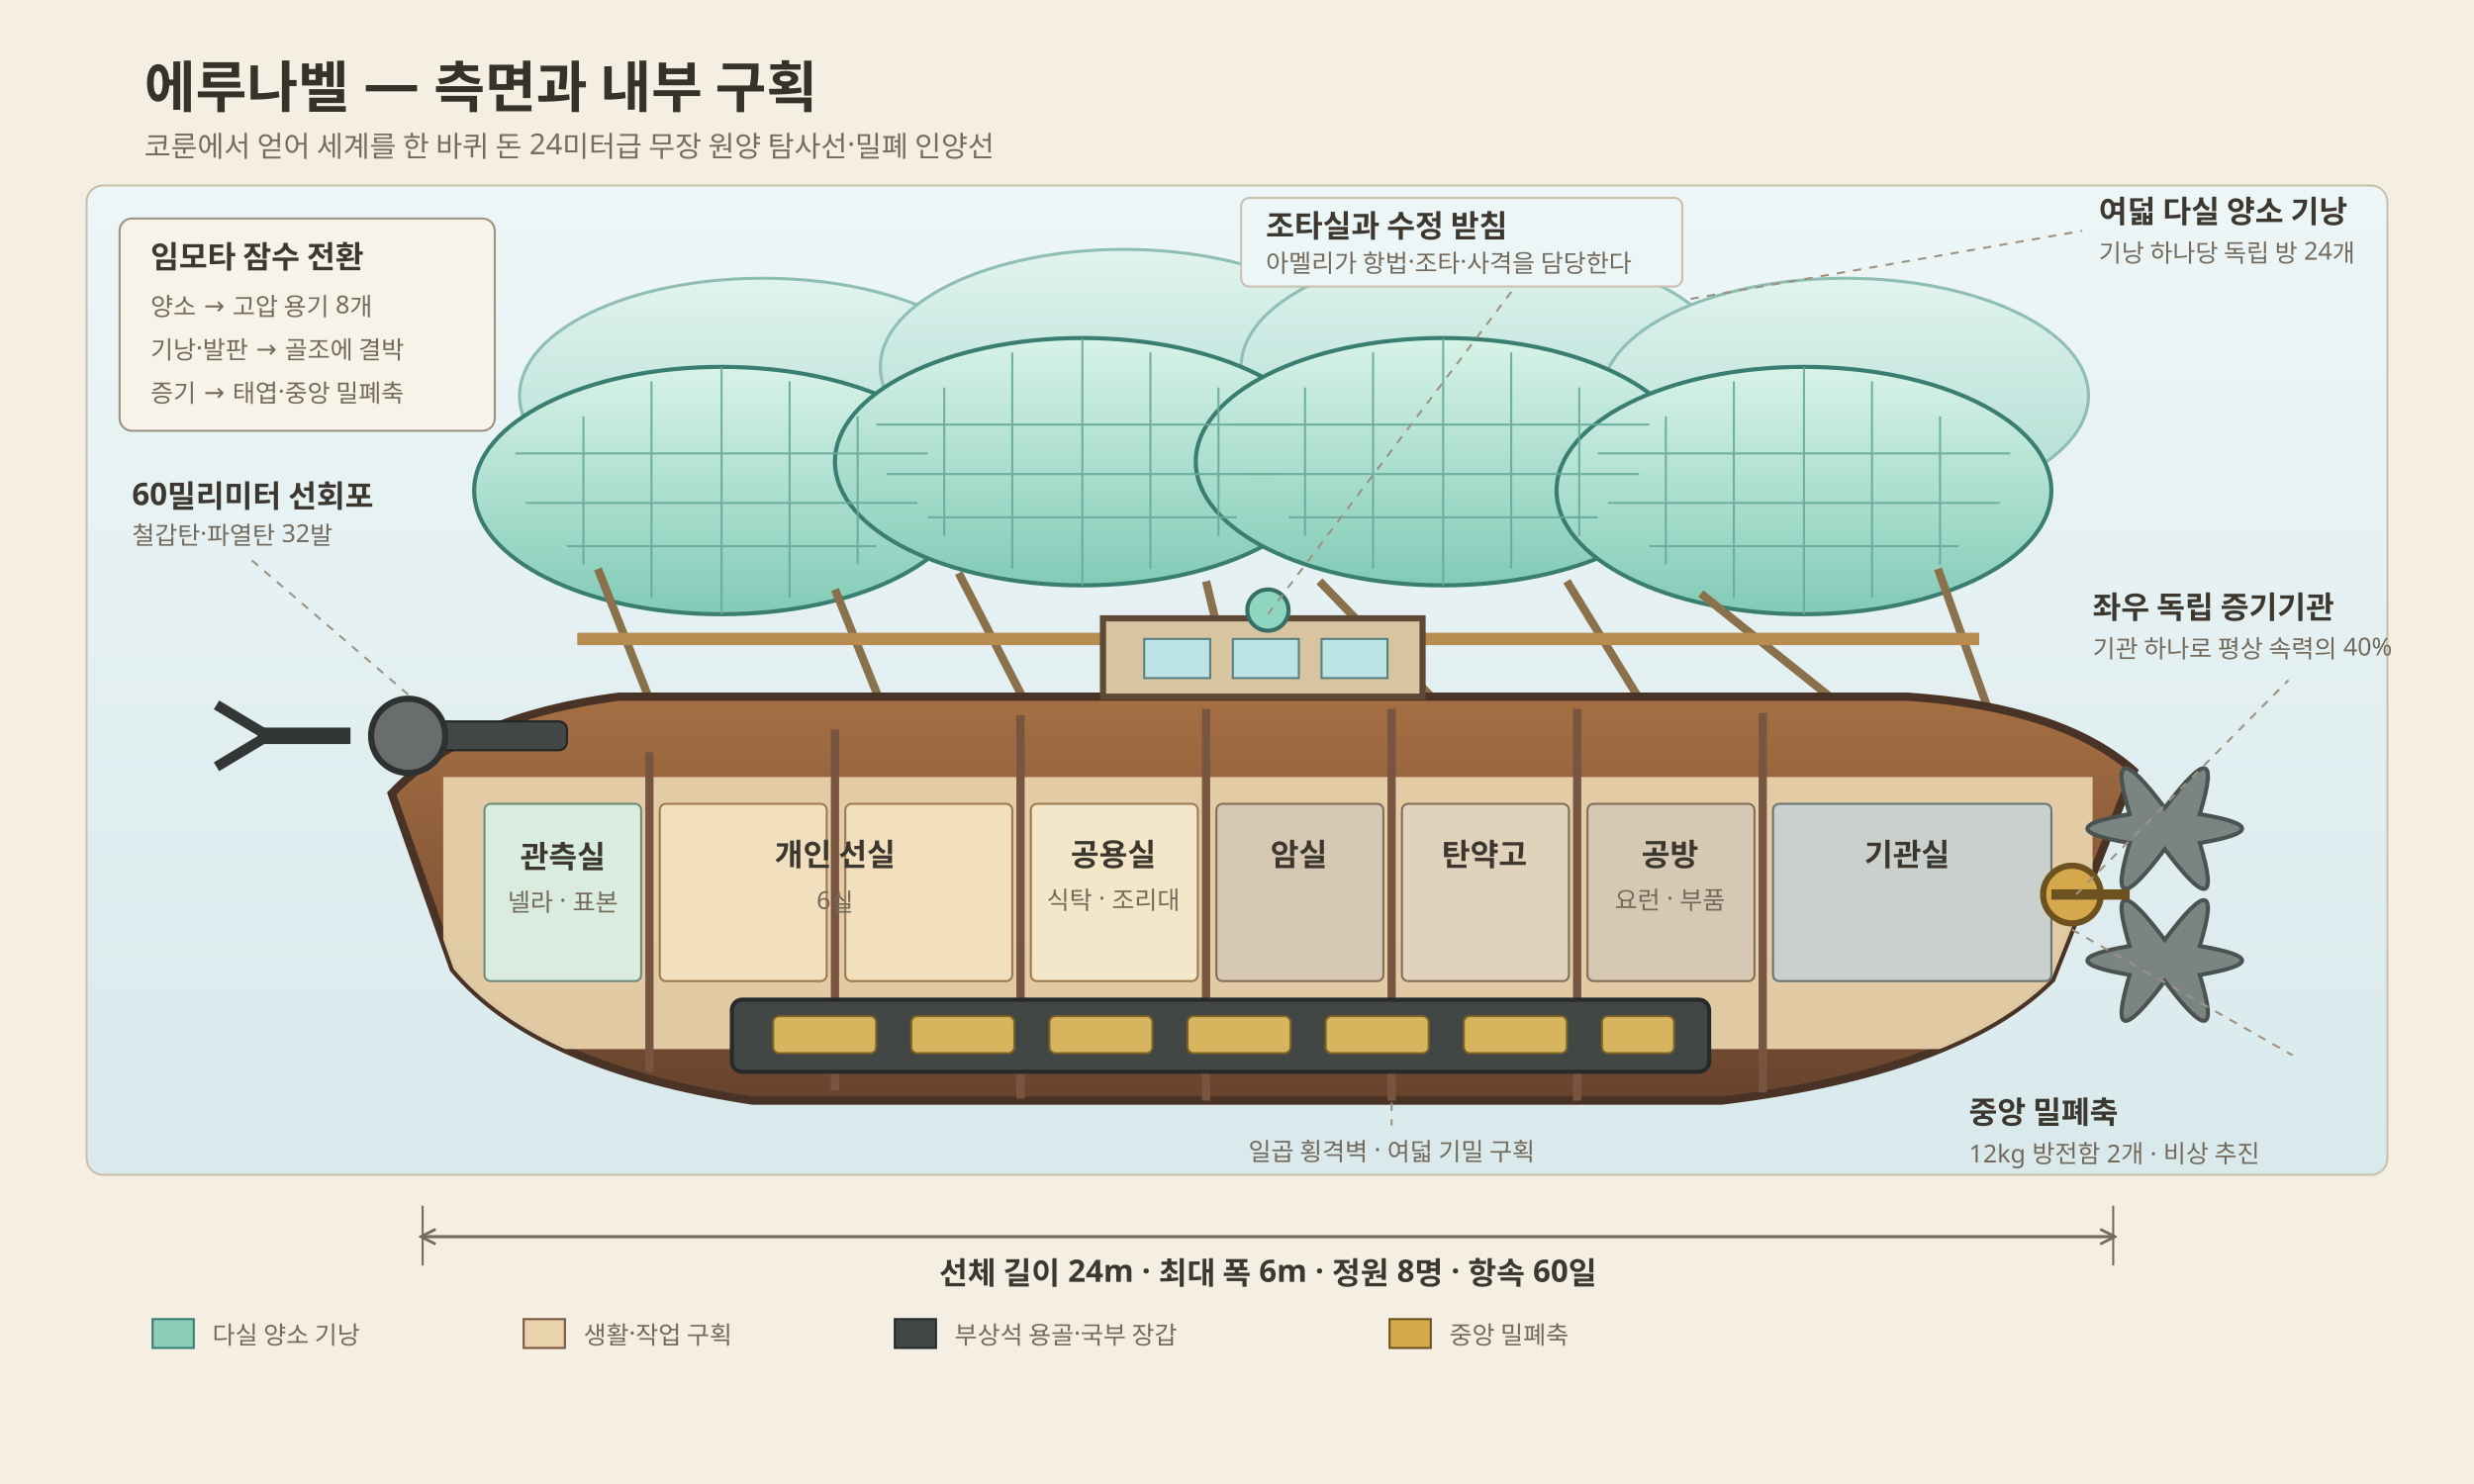
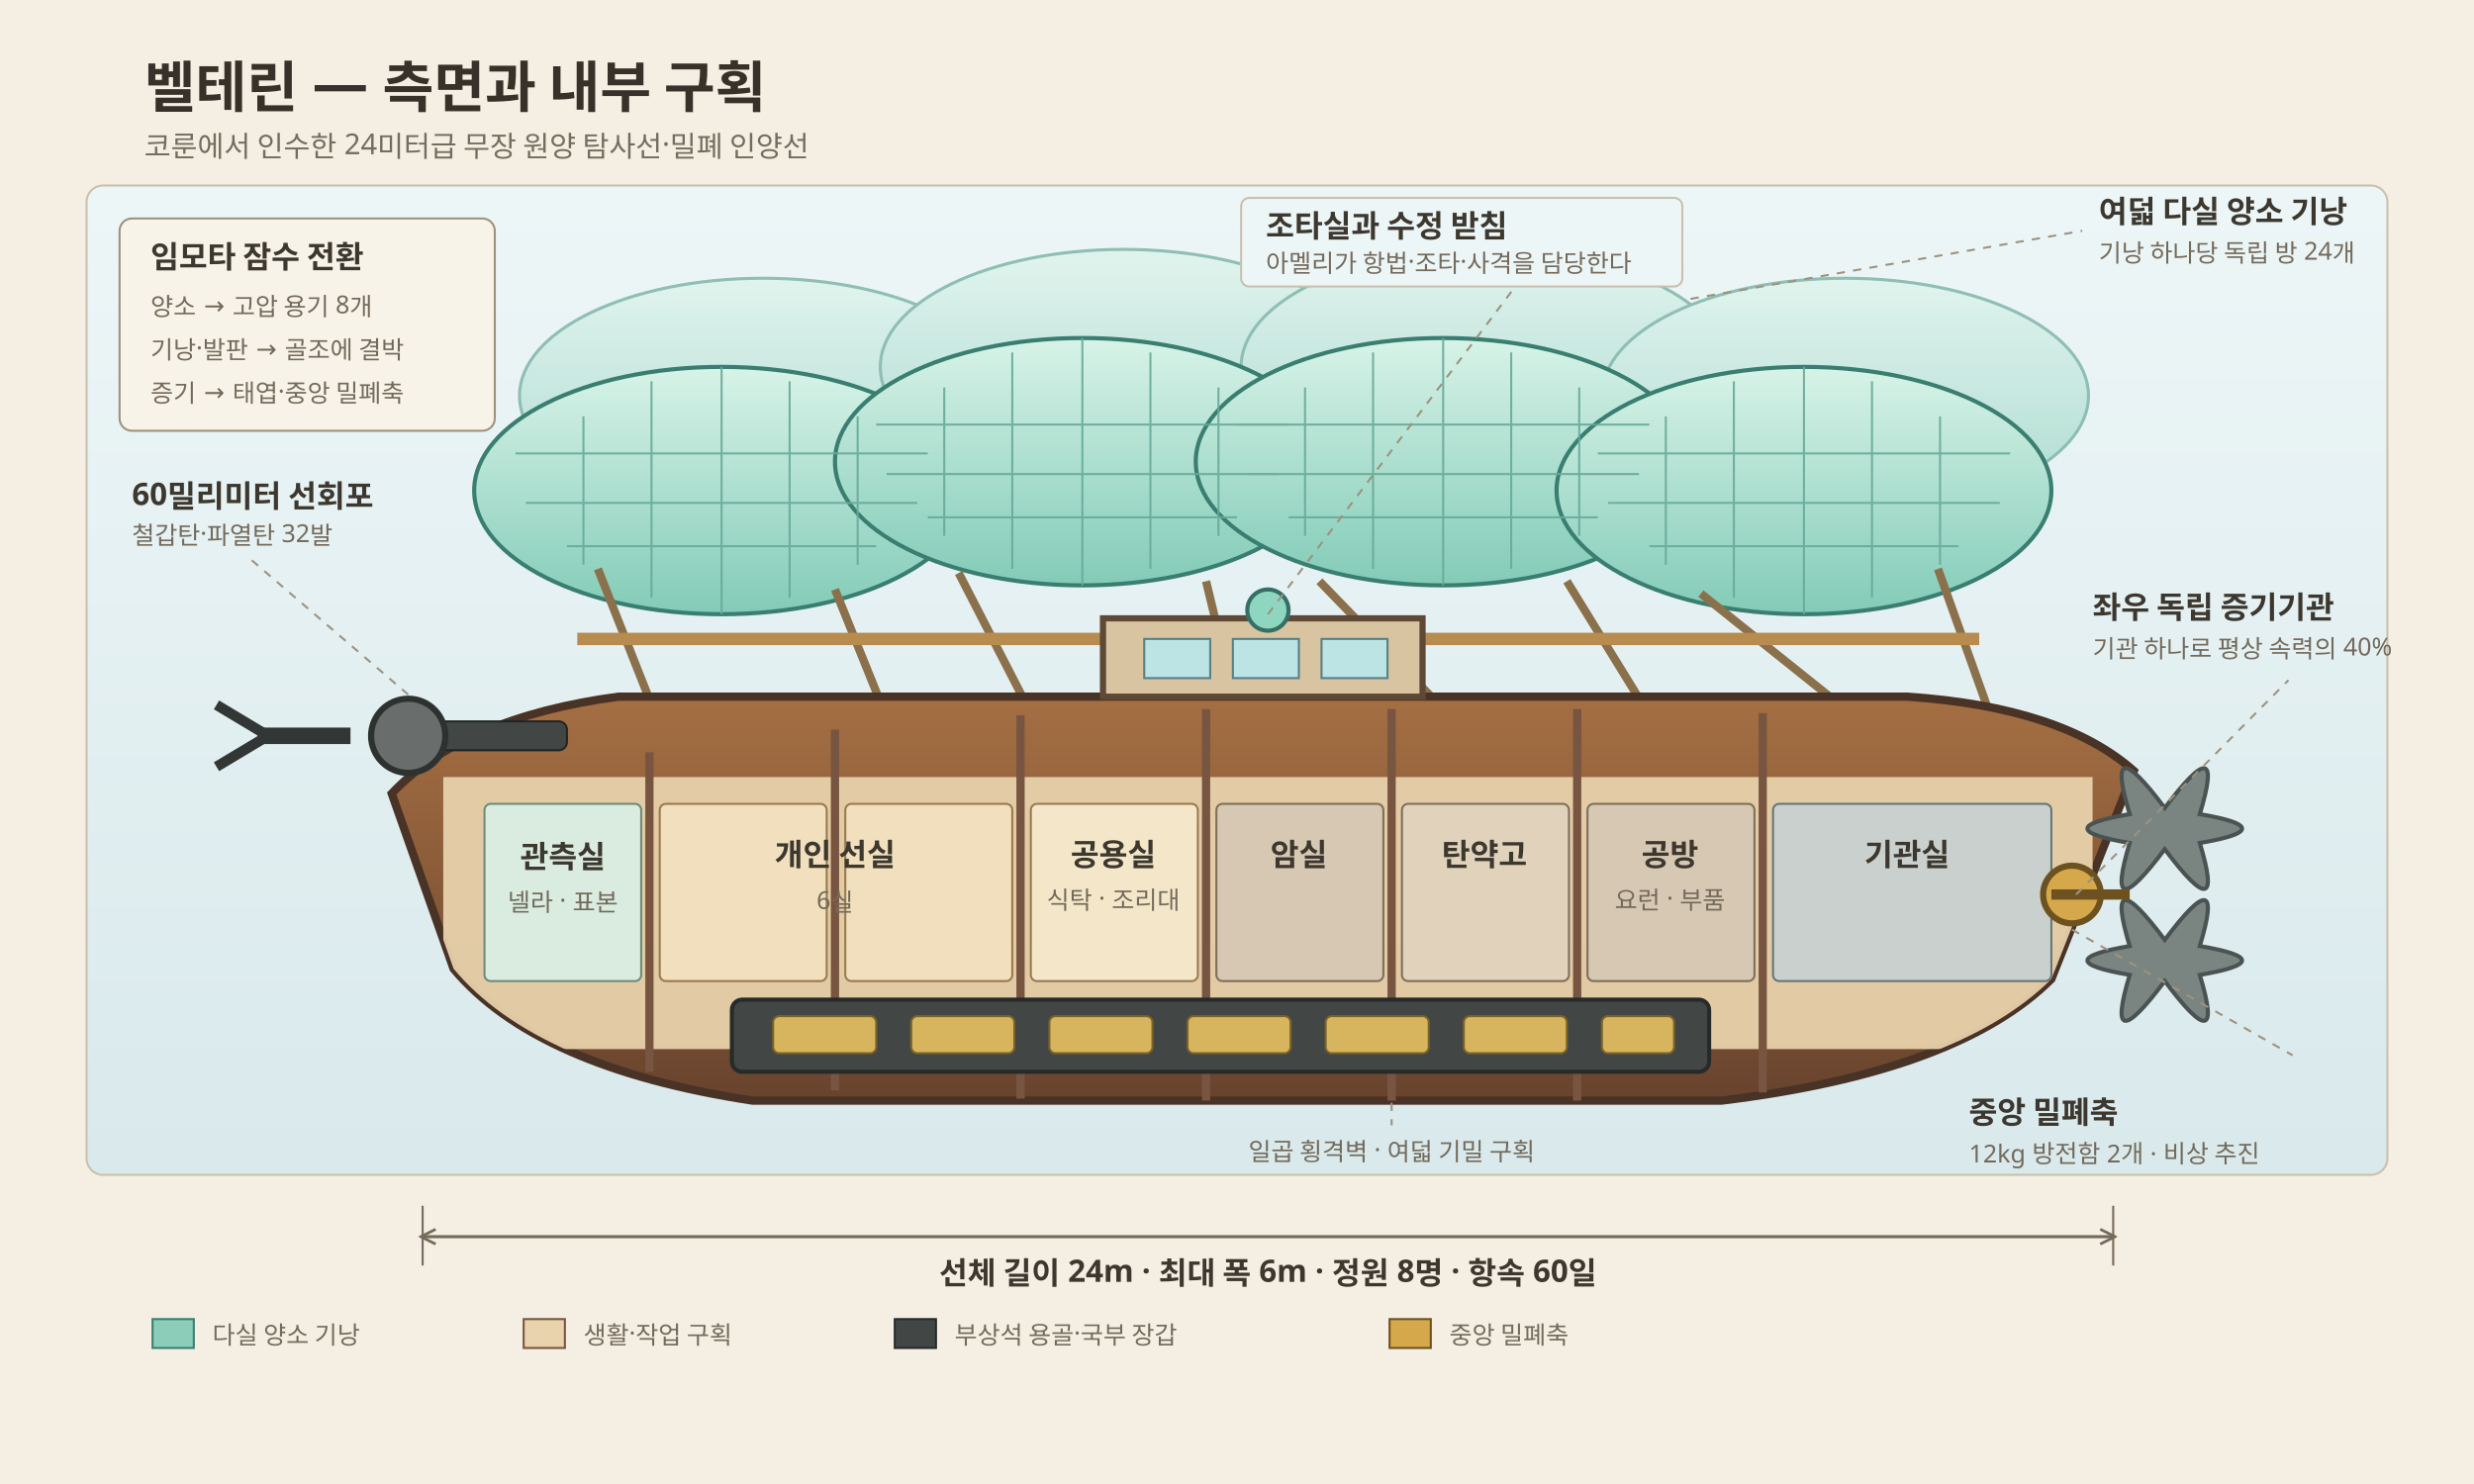
- <svg xmlns="http://www.w3.org/2000/svg" viewBox="0 0 1200 720" width="1200" height="720" role="img" aria-label="원양 탐사선 에루나벨의 측면과 내부 구획도">
+ <svg xmlns="http://www.w3.org/2000/svg" viewBox="0 0 1200 720" width="1200" height="720" role="img" aria-label="원양 탐사선 벨테린의 측면과 내부 구획도">
  <style>
    text{font-family:'Pretendard','Noto Sans KR','Malgun Gothic','Apple SD Gothic Neo',sans-serif;}
    .label{font-size:15px;font-weight:600;fill:#3d382f;}
    .small{font-size:12px;fill:#736a5b;}
    .guide{fill:none;stroke:#9d927f;stroke-width:1;stroke-dasharray:4 4;}
  </style>
  <defs>
    <linearGradient id="sky" x1="0" y1="0" x2="0" y2="1">
      <stop offset="0" stop-color="#edf6f7" />
      <stop offset="1" stop-color="#d9e9ec" />
    </linearGradient>
    <linearGradient id="bag" x1="0" y1="0" x2="0" y2="1">
      <stop offset="0" stop-color="#d8f3e8" />
      <stop offset="1" stop-color="#82cbb7" />
    </linearGradient>
    <linearGradient id="hull" x1="0" y1="0" x2="0" y2="1">
      <stop offset="0" stop-color="#a56f43" />
      <stop offset="1" stop-color="#68432d" />
    </linearGradient>
    <marker id="arrow" viewBox="0 0 10 10" refX="8" refY="5" markerWidth="6" markerHeight="6" orient="auto-start-reverse">
      <path d="M1 1L9 5L1 9" fill="none" stroke="#756b5b" stroke-width="1.5" />
    </marker>
    <clipPath id="hullclip">
      <path d="M190 385 Q225 348 300 338 L925 338 Q1000 343 1035 374 L995 475 Q950 520 835 534 L365 534 Q260 518 220 470 Z" />
    </clipPath>
  </defs>
  <rect width="1200" height="720" fill="#f5efe3" />
  <rect x="42" y="90" width="1116" height="480" rx="8" fill="url(#sky)" stroke="#c9c0ae" />
-   <text x="70" y="52" font-size="27" font-weight="700" fill="#373229">에루나벨 — 측면과 내부 구획</text>
-   <text x="70" y="76" font-size="14" fill="#756c5e">코룬에서 얻어 세계를 한 바퀴 돈 24미터급 무장 원양 탐사선·밀폐 인양선</text>
+   <text x="70" y="52" font-size="27" font-weight="700" fill="#373229">벨테린 — 측면과 내부 구획</text>
+   <text x="70" y="76" font-size="14" fill="#756c5e">코룬에서 인수한 24미터급 무장 원양 탐사선·밀폐 인양선</text>
  <g>
    <rect x="58" y="106" width="182" height="103" rx="6" fill="#f8f3e8" stroke="#9d927f" />
    <text x="73" y="130" class="label">임모타 잠수 전환</text>
    <text x="73" y="153" class="small">양소 → 고압 용기 8개</text>
    <text x="73" y="174" class="small">기낭·발판 → 골조에 결박</text>
    <text x="73" y="195" class="small">증기 → 태엽·중앙 밀폐축</text>
  </g>
  <g opacity="0.58" stroke="#4c9785" stroke-width="1.5" fill="url(#bag)">
    <ellipse cx="370" cy="192" rx="118" ry="57" />
    <ellipse cx="545" cy="178" rx="118" ry="57" />
    <ellipse cx="720" cy="178" rx="118" ry="57" />
    <ellipse cx="895" cy="192" rx="118" ry="57" />
  </g>
  <g stroke="#397e70" stroke-width="2" fill="url(#bag)">
    <ellipse cx="350" cy="238" rx="120" ry="60" />
    <ellipse cx="525" cy="224" rx="120" ry="60" />
    <ellipse cx="700" cy="224" rx="120" ry="60" />
    <ellipse cx="875" cy="238" rx="120" ry="60" />
  </g>
  <g fill="none" stroke="#67aa99" stroke-width="1" opacity="0.9">
    <path d="M250 220H450M255 244H445M275 265H425M283 202V274M316 185V290M350 178V298M383 185V290M416 202V274" />
    <path d="M425 206H625M430 230H620M450 251H600M458 188V260M491 171V276M525 164V284M558 171V276M591 188V260" />
    <path d="M600 206H800M605 230H795M625 251H775M633 188V260M666 171V276M700 164V284M733 171V276M766 188V260" />
    <path d="M775 220H975M780 244H970M800 265H950M808 202V274M841 185V290M875 178V298M908 185V290M941 202V274" />
  </g>
  <g stroke="#8a704b" stroke-width="4" fill="none">
    <path d="M290 276L320 352M405 286L430 348M465 278L500 346M585 282L600 344M640 282L700 344M760 282L800 347M825 288L900 348M940 276L970 360" />
    <path d="M280 310H960" stroke="#b88b4e" stroke-width="6" />
  </g>
  <path d="M190 385 Q225 348 300 338 L925 338 Q1000 343 1035 374 L995 475 Q950 520 835 534 L365 534 Q260 518 220 470 Z" fill="url(#hull)" stroke="#493226" stroke-width="4" />
  <g clip-path="url(#hullclip)">
    <rect x="215" y="377" width="800" height="132" fill="#e9d3ad" opacity="0.93" />
    <line x1="315" y1="365" x2="315" y2="520" stroke="#775541" stroke-width="4" />
    <line x1="405" y1="354" x2="405" y2="529" stroke="#775541" stroke-width="4" />
    <line x1="495" y1="347" x2="495" y2="533" stroke="#775541" stroke-width="4" />
    <line x1="585" y1="344" x2="585" y2="535" stroke="#775541" stroke-width="4" />
    <line x1="675" y1="344" x2="675" y2="535" stroke="#775541" stroke-width="4" />
    <line x1="765" y1="344" x2="765" y2="534" stroke="#775541" stroke-width="4" />
    <line x1="855" y1="346" x2="855" y2="530" stroke="#775541" stroke-width="4" />
    <rect x="235" y="390" width="76" height="86" rx="3" fill="#d9ecdf" stroke="#6d8c78" />
    <rect x="320" y="390" width="81" height="86" rx="3" fill="#f1dfbd" stroke="#9a7a4e" />
    <rect x="410" y="390" width="81" height="86" rx="3" fill="#f1dfbd" stroke="#9a7a4e" />
    <rect x="500" y="390" width="81" height="86" rx="3" fill="#f4e7c9" stroke="#9a7a4e" />
    <rect x="590" y="390" width="81" height="86" rx="3" fill="#d7c8b3" stroke="#806e5a" />
    <rect x="680" y="390" width="81" height="86" rx="3" fill="#e1d2bb" stroke="#806e5a" />
    <rect x="770" y="390" width="81" height="86" rx="3" fill="#d7c8b3" stroke="#806e5a" />
    <rect x="860" y="390" width="135" height="86" rx="3" fill="#c9d0ce" stroke="#677674" />
    <rect x="355" y="485" width="474" height="35" rx="5" fill="#424746" stroke="#262b2a" stroke-width="2" />
    <g fill="#d7b55e" stroke="#7c6326">
      <rect x="375" y="493" width="50" height="18" rx="3" />
      <rect x="442" y="493" width="50" height="18" rx="3" />
      <rect x="509" y="493" width="50" height="18" rx="3" />
      <rect x="576" y="493" width="50" height="18" rx="3" />
      <rect x="643" y="493" width="50" height="18" rx="3" />
      <rect x="710" y="493" width="50" height="18" rx="3" />
      <rect x="777" y="493" width="35" height="18" rx="3" />
    </g>
  </g>
  <path d="M535 338V300H690V338Z" fill="#d8c4a0" stroke="#5e4937" stroke-width="3" />
  <rect x="555" y="310" width="32" height="19" fill="#bde4e5" stroke="#587f82" />
  <rect x="598" y="310" width="32" height="19" fill="#bde4e5" stroke="#587f82" />
  <rect x="641" y="310" width="32" height="19" fill="#bde4e5" stroke="#587f82" />
  <circle cx="615" cy="296" r="10" fill="#8fd6c0" stroke="#356f65" stroke-width="2" />
  <rect x="185" y="350" width="90" height="14" rx="4" fill="#424746" stroke="#202525" />
  <circle cx="198" cy="357" r="18" fill="#696e6c" stroke="#2d3231" stroke-width="3" />
  <path d="M170 357H125" stroke="#323736" stroke-width="8" />
  <path d="M130 357L105 342M130 357L105 372" stroke="#323736" stroke-width="5" />
  <g transform="translate(1050 402)" stroke="#4b5352" stroke-width="5" fill="none">
    <circle r="9" fill="#606967" />
    <path d="M0 -10Q30 -50 17 -7Q58 0 17 7Q30 50 0 10Q-30 50 -17 7Q-58 0 -17 -7Q-30 -50 0 -10Z" fill="#7a8582" stroke="#4b5352" stroke-width="2" />
  </g>
  <g transform="translate(1050 466)" stroke="#4b5352" stroke-width="5" fill="none">
    <circle r="9" fill="#606967" />
    <path d="M0 -10Q30 -50 17 -7Q58 0 17 7Q30 50 0 10Q-30 50 -17 7Q-58 0 -17 -7Q-30 -50 0 -10Z" fill="#7a8582" stroke="#4b5352" stroke-width="2" />
  </g>
  <circle cx="1005" cy="434" r="14" fill="#d6a84c" stroke="#6d5220" stroke-width="3" />
  <path d="M995 434H1033" stroke="#6d5220" stroke-width="5" />
  <text x="273" y="421" text-anchor="middle" class="label">관측실</text>
  <text x="273" y="442" text-anchor="middle" class="small">넬라 · 표본</text>
  <text x="405" y="420" text-anchor="middle" class="label">개인 선실</text>
  <text x="405" y="441" text-anchor="middle" class="small">6실</text>
  <text x="540" y="420" text-anchor="middle" class="label">공용실</text>
  <text x="540" y="441" text-anchor="middle" class="small">식탁 · 조리대</text>
  <text x="630" y="420" text-anchor="middle" class="label">암실</text>
  <text x="720" y="420" text-anchor="middle" class="label">탄약고</text>
  <text x="810" y="420" text-anchor="middle" class="label">공방</text>
  <text x="810" y="441" text-anchor="middle" class="small">요런 · 부품</text>
  <text x="925" y="420" text-anchor="middle" class="label">기관실</text>
  <path d="M820 145L1010 112" class="guide" />
  <text x="1018" y="108" class="label">여덟 다실 양소 기낭</text>
  <text x="1018" y="127" class="small">기낭 하나당 독립 방 24개</text>
  <path d="M615 298L735 139" class="guide" />
  <rect x="602" y="96" width="214" height="43" rx="4" fill="#edf6f7" stroke="#c9c0ae" />
  <text x="614" y="115" class="label">조타실과 수정 받침</text>
  <text x="614" y="132" class="small">아멜리가 항법·조타·사격을 담당한다</text>
  <path d="M198 337L120 270" class="guide" />
  <text x="64" y="245" class="label">60밀리미터 선회포</text>
  <text x="64" y="264" class="small">철갑탄·파열탄 32발</text>
  <path d="M1007 434L1110 330" class="guide" />
  <text x="1015" y="300" class="label">좌우 독립 증기기관</text>
  <text x="1015" y="319" class="small">기관 하나로 평상 속력의 40%</text>
  <path d="M1005 451L1112 512" class="guide" />
  <text x="955" y="545" class="label">중앙 밀폐축</text>
  <text x="955" y="564" class="small">12kg 방전함 2개 · 비상 추진</text>
  <path d="M675 535V546" class="guide" />
  <text x="675" y="563" text-anchor="middle" class="small">일곱 횡격벽 · 여덟 기밀 구획</text>
  <line x1="205" y1="600" x2="1025" y2="600" stroke="#756b5b" stroke-width="1.5" marker-start="url(#arrow)" marker-end="url(#arrow)" />
  <line x1="205" y1="585" x2="205" y2="614" stroke="#756b5b" />
  <line x1="1025" y1="585" x2="1025" y2="614" stroke="#756b5b" />
  <text x="615" y="623" text-anchor="middle" class="label">선체 길이 24m · 최대 폭 6m · 정원 8명 · 항속 60일</text>
  <g transform="translate(74 655)">
    <rect x="0" y="-15" width="20" height="14" fill="#8bcdb9" stroke="#397e70" />
    <text x="29" y="-3" class="small">다실 양소 기낭</text>
    <rect x="180" y="-15" width="20" height="14" fill="#e9d3ad" stroke="#775541" />
    <text x="209" y="-3" class="small">생활·작업 구획</text>
    <rect x="360" y="-15" width="20" height="14" fill="#424746" stroke="#262b2a" />
    <text x="389" y="-3" class="small">부상석 용골·국부 장갑</text>
    <rect x="600" y="-15" width="20" height="14" fill="#d6a84c" stroke="#6d5220" />
    <text x="629" y="-3" class="small">중앙 밀폐축</text>
  </g>
</svg>
